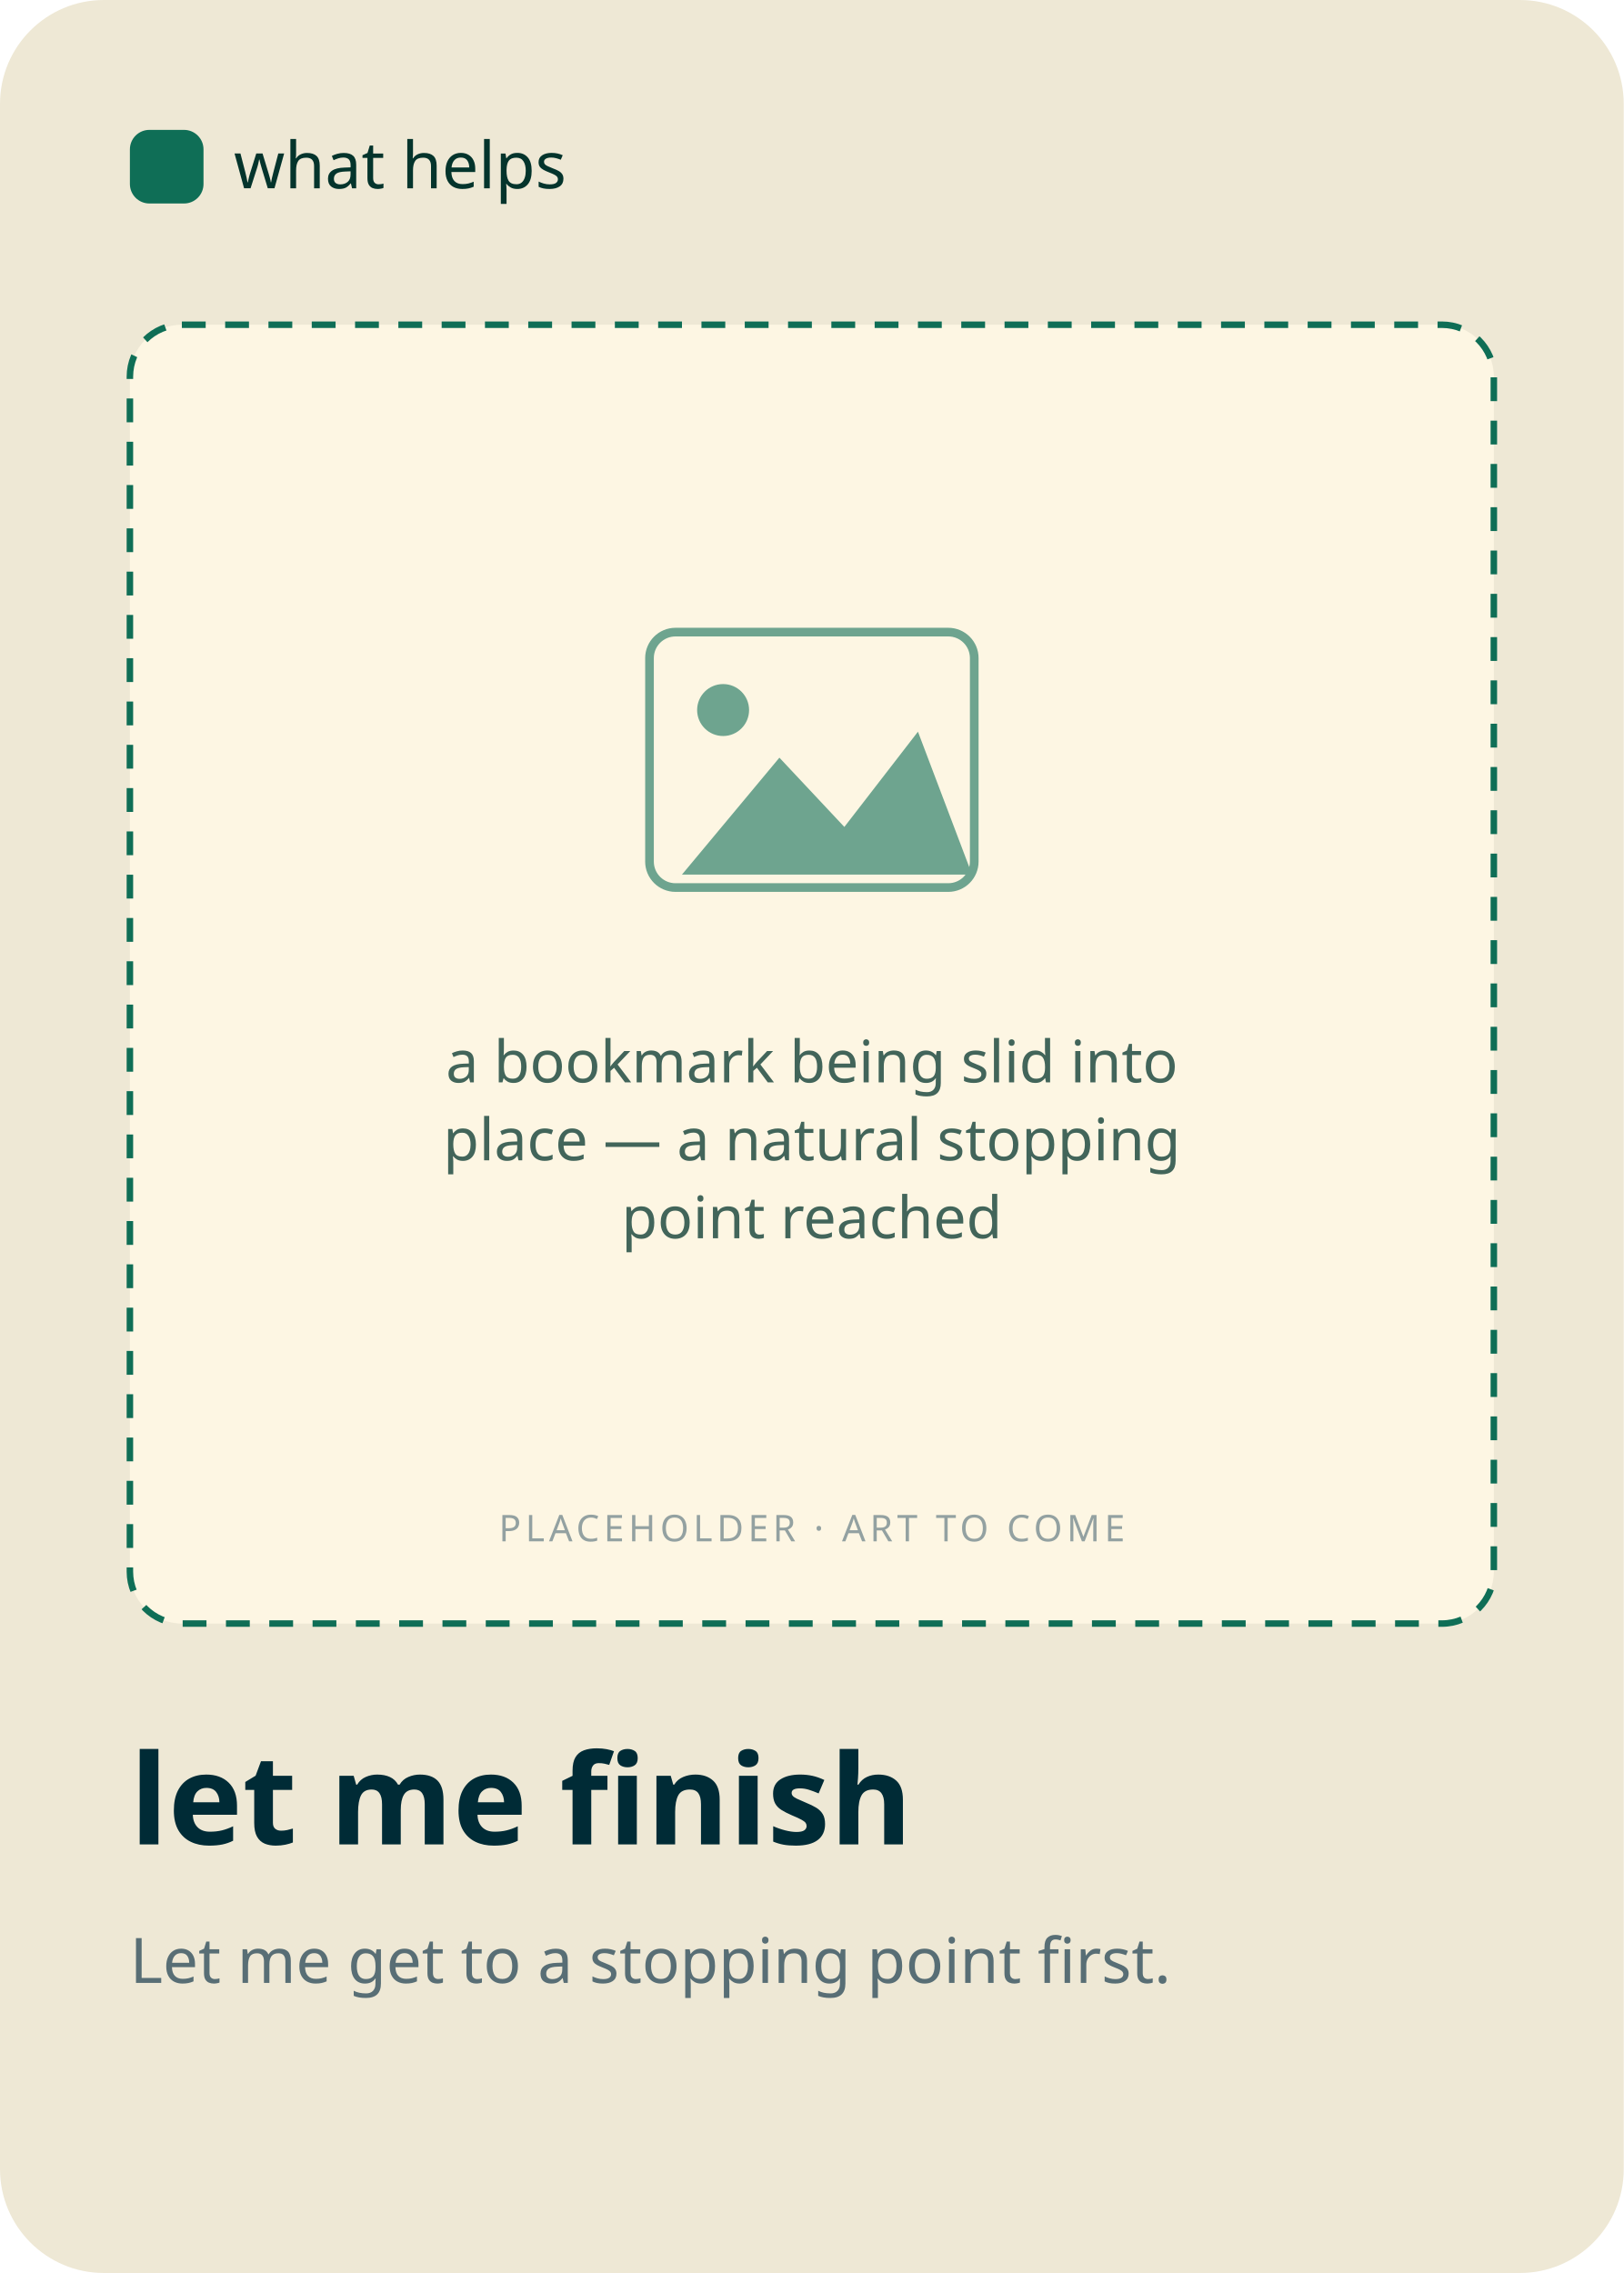
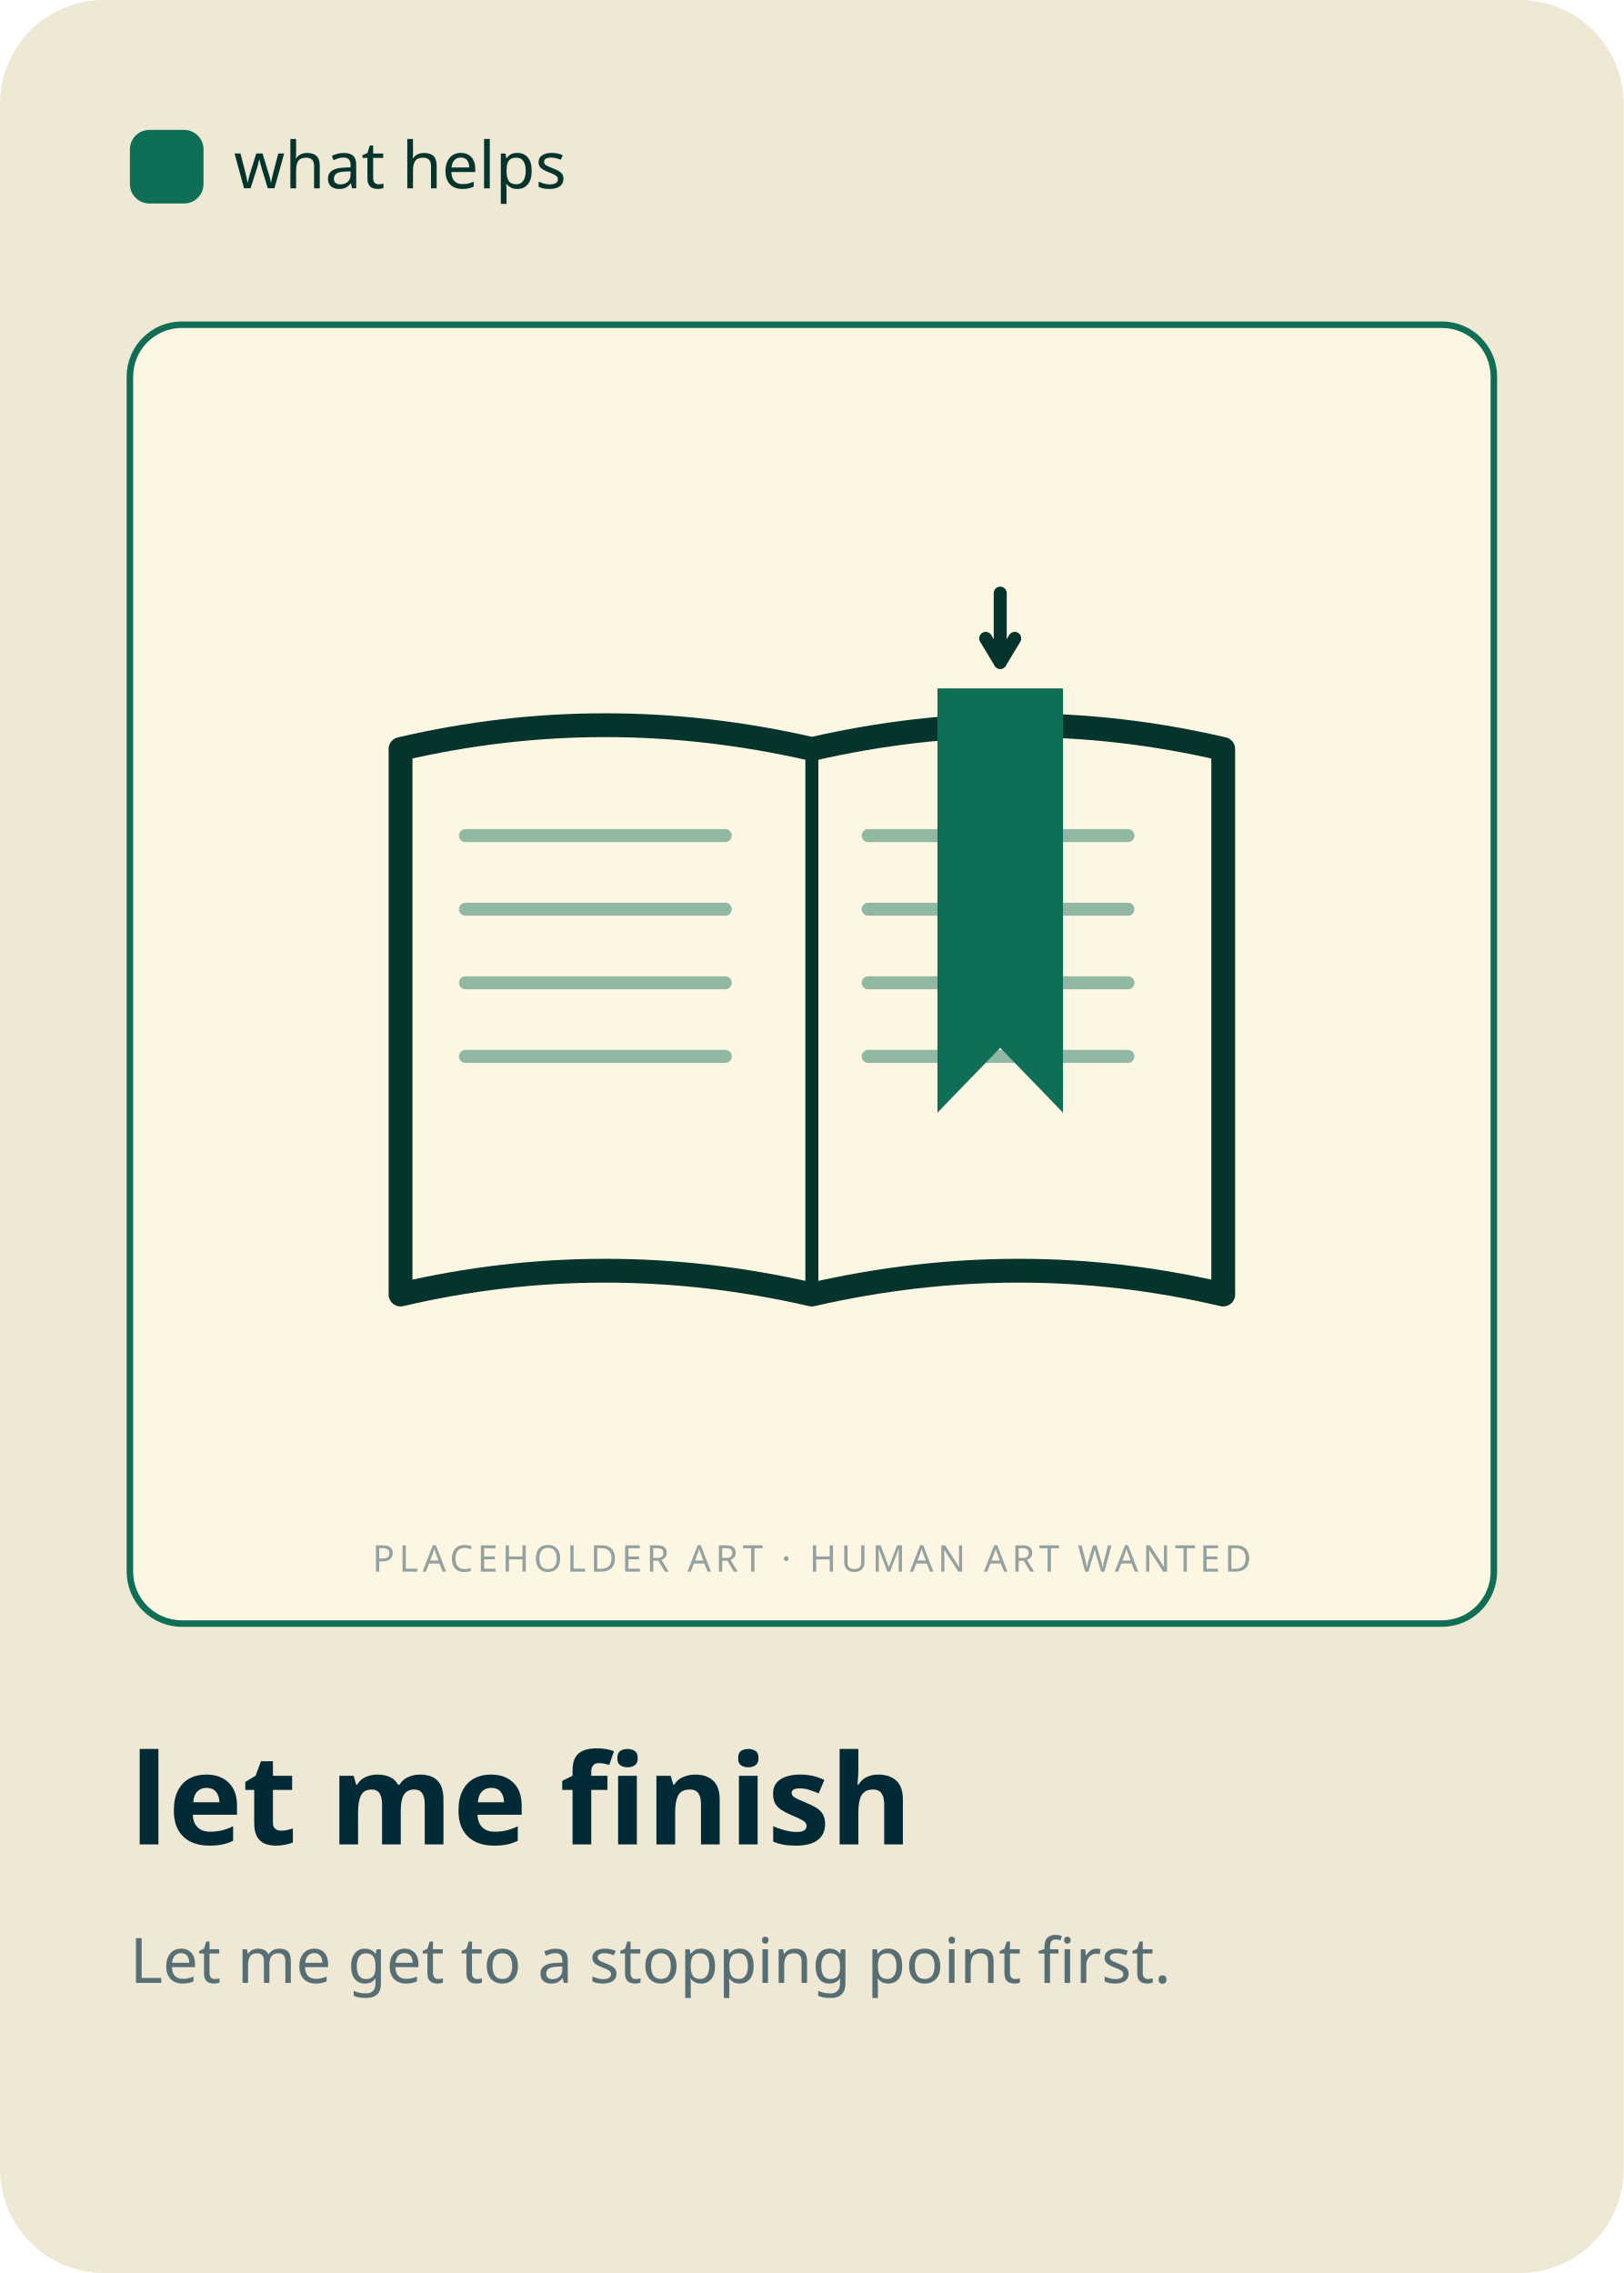
<svg xmlns="http://www.w3.org/2000/svg" viewBox="0 0 750 1050" width="750" height="1050">
+   <defs>
+     <clipPath id="art-window">
+       <rect x="60" y="150" width="630" height="600" rx="24" />
+     </clipPath>
+   </defs>
  <rect x="0" y="0" width="750" height="1050" rx="48" fill="#eee8d5" />
  <rect x="60" y="60" width="34" height="34" rx="9" fill="#0F6E56" />
  <text x="108" y="87" font-family="'Atkinson Hyperlegible','Atkinson Hyperlegible Next',sans-serif" font-size="30" font-weight="500" fill="#04342C">what helps</text>
-   <rect id="art" x="60" y="150" width="630" height="600" rx="24" fill="#fdf6e3" stroke="#0F6E56" stroke-width="3" stroke-dasharray="11 9" />
-   <g id="art-placeholder" opacity="0.6">
-     <rect x="300" y="292" width="150" height="118" rx="12" fill="none" stroke="#0F6E56" stroke-width="4" />
-     <circle cx="334" cy="328" r="12" fill="#0F6E56" />
-     <polygon points="315,404 360,350 390,382 424,338 449,404" fill="#0F6E56" />
+   <rect id="art" x="60" y="150" width="630" height="600" rx="24" fill="#fdf6e3" />
+   <g id="art-illustration" clip-path="url(#art-window)">
+     <g transform="translate(60 178)">
+       <g stroke-linecap="round" stroke-linejoin="round">
+         <path d="M125.0 168 L125.0 420 Q219.0 398 315.0 420 Q411.0 398 505.0 420 L505.0 168 Q411.0 146 315.0 168 Q219.0 146 125.0 168 Z" fill="#fdf6e3" stroke="#04342C" stroke-width="11" />
+         <line x1="315.0" y1="168.0" x2="315.0" y2="420.0" fill="none" stroke="#04342C" stroke-width="6" />
+         <line x1="155.0" y1="208.0" x2="275.0" y2="208.0" stroke-opacity="0.45" fill="none" stroke="#0F6E56" stroke-width="6" />
+         <line x1="155.0" y1="242.0" x2="275.0" y2="242.0" stroke-opacity="0.45" fill="none" stroke="#0F6E56" stroke-width="6" />
+         <line x1="155.0" y1="276.0" x2="275.0" y2="276.0" stroke-opacity="0.45" fill="none" stroke="#0F6E56" stroke-width="6" />
+         <line x1="155.0" y1="310.0" x2="275.0" y2="310.0" stroke-opacity="0.45" fill="none" stroke="#0F6E56" stroke-width="6" />
+         <line x1="341.0" y1="208.0" x2="461.0" y2="208.0" stroke-opacity="0.45" fill="none" stroke="#0F6E56" stroke-width="6" />
+         <line x1="341.0" y1="242.0" x2="461.0" y2="242.0" stroke-opacity="0.45" fill="none" stroke="#0F6E56" stroke-width="6" />
+         <line x1="341.0" y1="276.0" x2="461.0" y2="276.0" stroke-opacity="0.45" fill="none" stroke="#0F6E56" stroke-width="6" />
+         <line x1="341.0" y1="310.0" x2="461.0" y2="310.0" stroke-opacity="0.45" fill="none" stroke="#0F6E56" stroke-width="6" />
+         <path d="M373.0 140 L431.0 140 L431.0 336 L402.0 306 L373.0 336 Z" fill="#0F6E56" />
+         <line x1="402.0" y1="96.0" x2="402.0" y2="128.0" fill="none" stroke="#04342C" stroke-width="6" />
+         <polyline points="395.3,116.9 402.0,128.0 408.7,116.9" fill="none" stroke="#04342C" stroke-width="6" />
+       </g>
+     </g>
  </g>
-   <text x="375" y="500" text-anchor="middle" font-family="'Atkinson Hyperlegible','Atkinson Hyperlegible Next',sans-serif" font-size="27" fill="#04342C" opacity="0.75">a bookmark being slid into</text>
-   <text x="375" y="536" text-anchor="middle" font-family="'Atkinson Hyperlegible','Atkinson Hyperlegible Next',sans-serif" font-size="27" fill="#04342C" opacity="0.75">place — a natural stopping</text>
-   <text x="375" y="572" text-anchor="middle" font-family="'Atkinson Hyperlegible','Atkinson Hyperlegible Next',sans-serif" font-size="27" fill="#04342C" opacity="0.75">point reached</text>
-   <text x="375" y="712" text-anchor="middle" font-family="'Atkinson Hyperlegible','Atkinson Hyperlegible Next',sans-serif" font-size="17" fill="#93a1a1" letter-spacing="2">PLACEHOLDER · ART TO COME</text>
+   <rect x="60" y="150" width="630" height="600" rx="24" fill="none" stroke="#0F6E56" stroke-width="3" />
+   <text x="375" y="726" text-anchor="middle" font-family="'Atkinson Hyperlegible','Atkinson Hyperlegible Next',sans-serif" font-size="17" fill="#93a1a1" letter-spacing="2">PLACEHOLDER ART · HUMAN ART WANTED</text>
  <text x="60" y="852" font-family="'Atkinson Hyperlegible','Atkinson Hyperlegible Next',sans-serif" font-size="58" font-weight="700" fill="#002b36">let me finish</text>
  <text x="60" y="916" font-family="'Atkinson Hyperlegible','Atkinson Hyperlegible Next',sans-serif" font-size="29" fill="#586e75">Let me get to a stopping point first.</text>
</svg>
